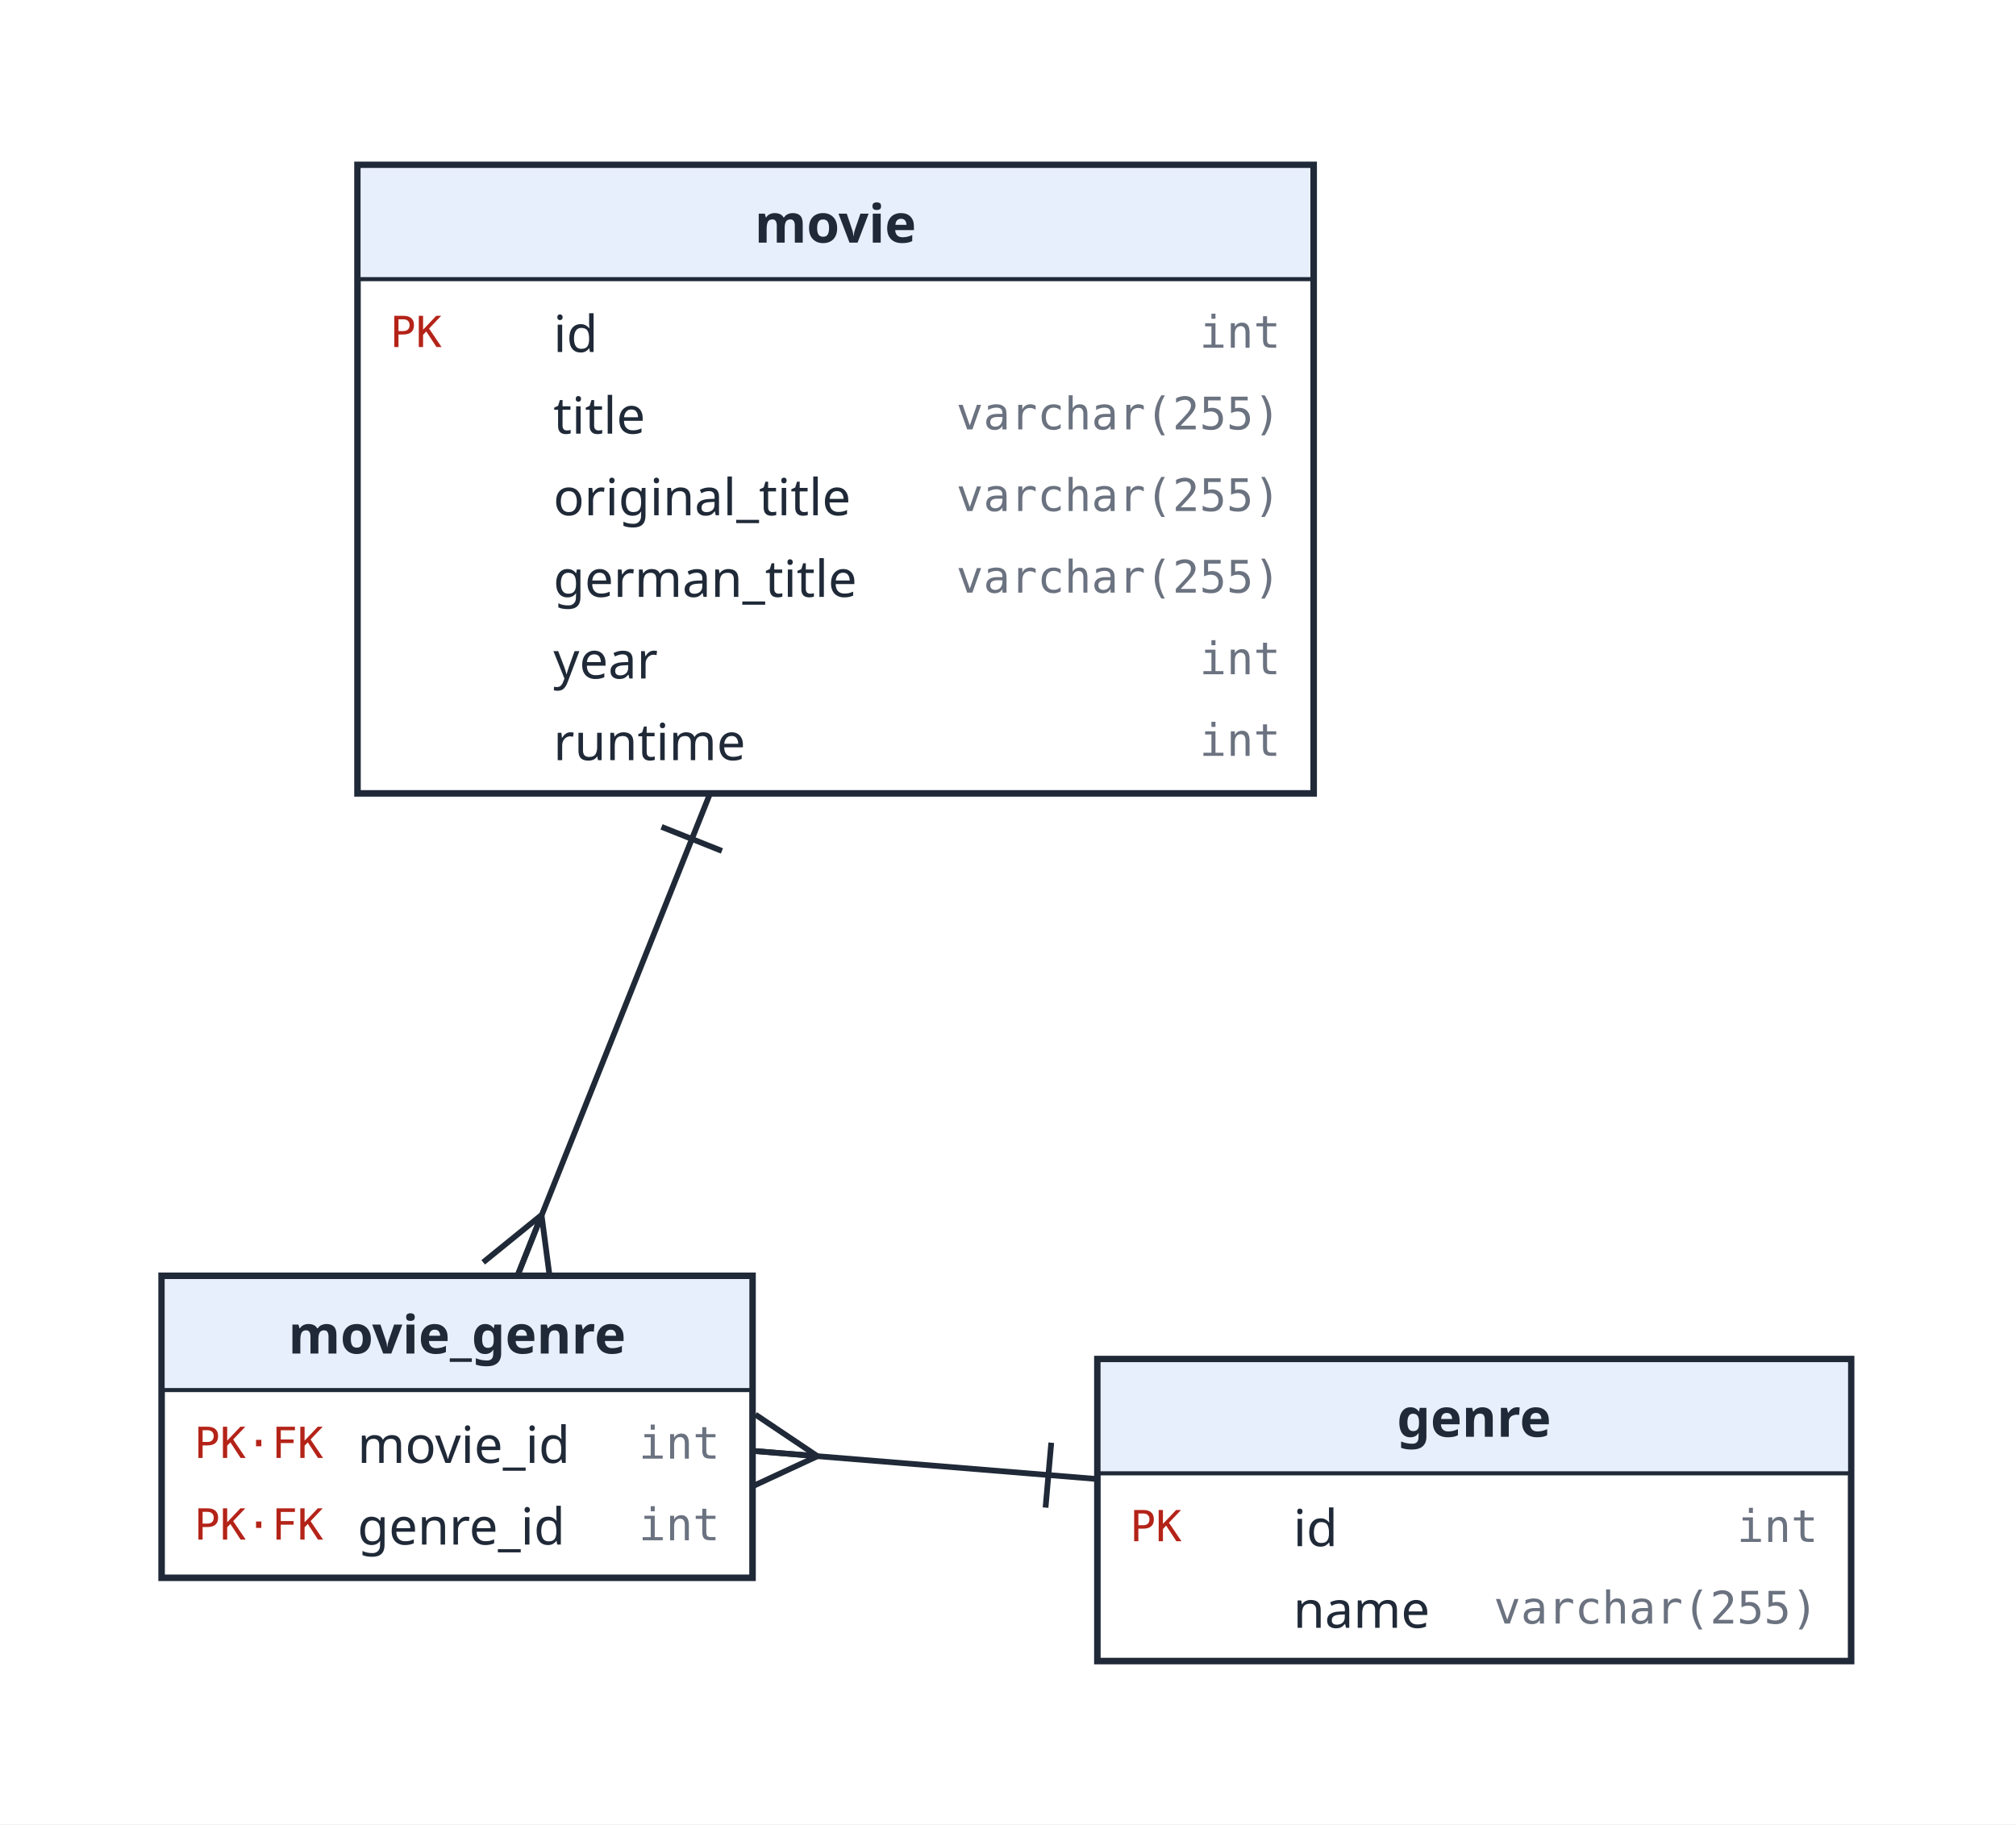
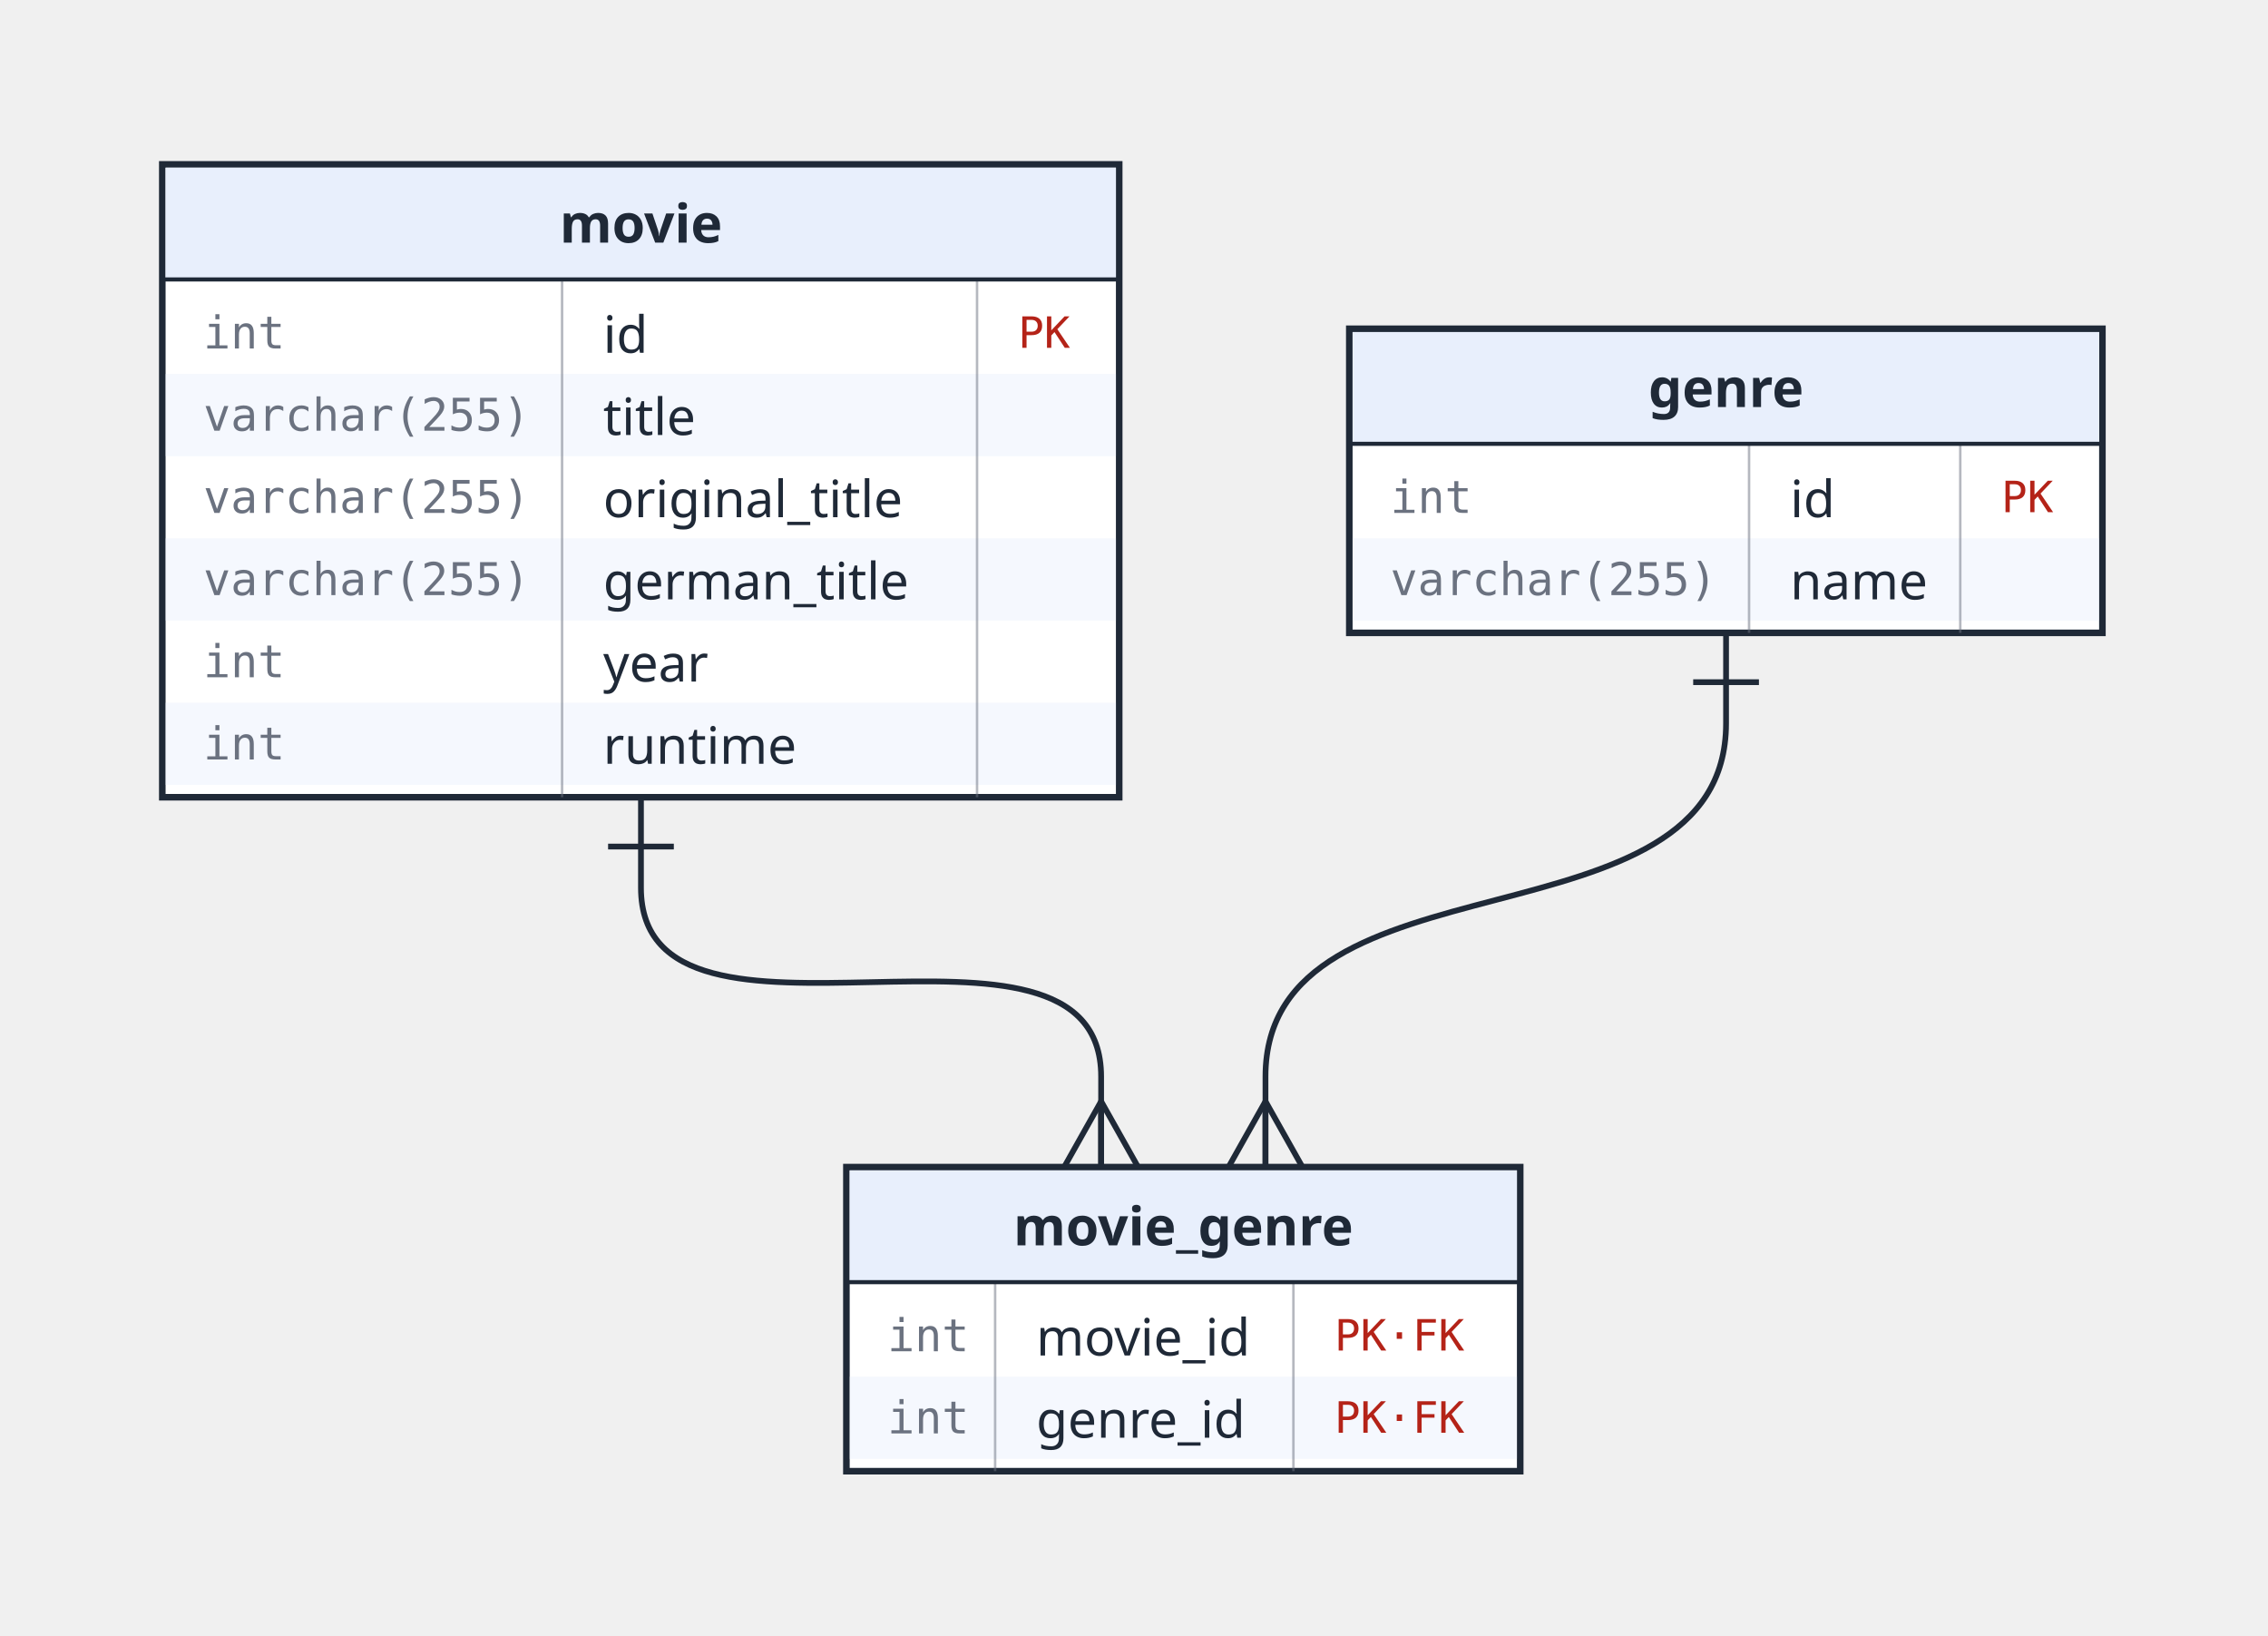
- <svg xmlns="http://www.w3.org/2000/svg" viewBox="-226 -279 494 447" width="494" height="447" role="img" aria-label="Tabellen (Krähenfuß)">
+ <svg xmlns="http://www.w3.org/2000/svg" class="er-diagram" viewBox="-288 -40 552 398" width="552" height="398" role="img" aria-label="Tabellen (Krähenfuß)">
  <style>
-     .ln{stroke:var(--er-muted,#6b7280);stroke-width:1.3;fill:none}
-     .ent{fill:var(--er-shape,#fff);stroke:var(--er-ink,#1f2937);stroke-width:1.8}
-     .rel{fill:var(--er-pen-soft,#e8effc);stroke:var(--er-pen,#2b5fb4);stroke-width:1.6}
-     .att{fill:var(--er-shape,#fff);stroke:var(--er-muted,#6b7280);stroke-width:1.2}
-     .att.key{stroke:var(--er-red,#b42318)}
-     .t{font-family:"IBM Plex Sans",system-ui,sans-serif;font-size:13px;fill:var(--er-ink,#1f2937);dominant-baseline:central;text-anchor:middle}
-     .te{font-weight:600}.tr{fill:var(--er-pen,#2b5fb4);font-weight:500}.tk{fill:var(--er-red,#b42318)}
-     .card{font-family:"IBM Plex Mono",monospace;font-size:13px;font-weight:500;fill:var(--er-pen,#2b5fb4);text-anchor:middle;dominant-baseline:central}
-     .box{fill:var(--er-shape,#fff);stroke:var(--er-ink,#1f2937);stroke-width:1.6}
-     .boxhead{fill:var(--er-pen-soft,#e8effc)}
-     .cfl{stroke:var(--er-ink,#1f2937);stroke-width:1.4;fill:none}
-     .row{font-family:"IBM Plex Sans",system-ui,sans-serif;font-size:12.5px;fill:var(--er-ink,#1f2937);dominant-baseline:central}
-     .tag{font-family:"IBM Plex Mono",monospace;font-size:10.5px;font-weight:500;fill:var(--er-pen,#2b5fb4);dominant-baseline:central}
-     .tag.pk{fill:var(--er-red,#b42318)}
-     .typ{font-family:"IBM Plex Mono",monospace;font-size:11px;fill:var(--er-muted,#6b7280);dominant-baseline:central;text-anchor:end}
-     .lbl{font-family:"IBM Plex Sans",system-ui,sans-serif;font-size:12px;fill:var(--er-pen,#2b5fb4);font-style:italic;text-anchor:middle;dominant-baseline:central;paint-order:stroke;stroke:var(--er-paper,#fff);stroke-width:5px}</style>
-   <rect x="-226" y="-279" width="494" height="447" fill="#ffffff" />
-   <line class="cfl" x1="-99.2" y1="33.6" x2="-52.0" y2="-84.6" />
-   <line class="cfl" x1="-93.3" y1="18.7" x2="-107.6" y2="30.3" />
-   <line class="cfl" x1="-93.3" y1="18.7" x2="-99.2" y2="33.6" />
-   <line class="cfl" x1="-93.3" y1="18.7" x2="-90.9" y2="36.9" />
-   <line class="cfl" x1="-63.9" y1="-76.4" x2="-49.1" y2="-70.5" />
-   <line class="cfl" x1="-41.6" y1="76.5" x2="42.9" y2="83.4" />
-   <line class="cfl" x1="-25.7" y1="77.8" x2="-40.9" y2="67.6" />
-   <line class="cfl" x1="-25.7" y1="77.8" x2="-41.6" y2="76.5" />
-   <line class="cfl" x1="-25.7" y1="77.8" x2="-42.3" y2="85.5" />
-   <line class="cfl" x1="31.6" y1="74.5" x2="30.2" y2="90.4" />
-   <g class="node" data-id="T:movie" transform="translate(-21.3,-161.6)">
-     <rect class="box" x="-117.1" y="-77.0" width="234.3" height="154.0" />
-     <rect class="boxhead" x="-116.3" y="-76.2" width="232.7" height="27.2" />
-     <line x1="-117.1" y1="-49.0" x2="117.1" y2="-49.0" stroke="var(--er-ink,#1f2937)" stroke-width="1" />
+     .er-diagram .ln{stroke:var(--er-muted,#6b7280);stroke-width:1.3;fill:none}
+     .er-diagram .ent{fill:var(--er-shape,#fff);stroke:var(--er-ink,#1f2937);stroke-width:1.8}
+     .er-diagram .rel{fill:var(--er-pen-soft,#e8effc);stroke:var(--er-pen,#2b5fb4);stroke-width:1.6}
+     .er-diagram .att{fill:var(--er-shape,#fff);stroke:var(--er-muted,#6b7280);stroke-width:1.2}
+     .er-diagram .att.key{stroke:var(--er-red,#b42318)}
+     .er-diagram .t{font-family:"IBM Plex Sans",system-ui,sans-serif;font-size:13px;fill:var(--er-ink,#1f2937);dominant-baseline:central;text-anchor:middle}
+     .er-diagram .te{font-weight:600}
+     .er-diagram .tr{fill:var(--er-pen,#2b5fb4);font-weight:500}
+     .er-diagram .tk{fill:var(--er-red,#b42318)}
+     .er-diagram .card{font-family:"IBM Plex Mono",monospace;font-size:13px;font-weight:500;fill:var(--er-pen,#2b5fb4);text-anchor:middle;dominant-baseline:central}
+     .er-diagram .box{fill:var(--er-shape,#fff);stroke:var(--er-ink,#1f2937);stroke-width:1.6}
+     .er-diagram .boxhead{fill:var(--er-pen-soft,#e8effc)}
+     .er-diagram .cfl{stroke:var(--er-ink,#1f2937);stroke-width:1.4;fill:none}
+     .er-diagram .row{font-family:"IBM Plex Sans",system-ui,sans-serif;font-size:12.5px;fill:var(--er-ink,#1f2937);dominant-baseline:central}
+     .er-diagram .tag{font-family:"IBM Plex Mono",monospace;font-size:10.5px;font-weight:500;fill:var(--er-pen,#2b5fb4);dominant-baseline:central}
+     .er-diagram .tag.pk{fill:var(--er-red,#b42318)}
+     .er-diagram .typ{font-family:"IBM Plex Mono",monospace;font-size:11px;fill:var(--er-muted,#6b7280);dominant-baseline:central}
+     .er-diagram .zebra{fill:var(--er-pen-soft,#e8effc);opacity:.45}
+     .er-diagram .colrule{stroke:var(--er-muted,#6b7280);stroke-width:.6;opacity:.5}
+     .er-diagram .lbl{font-family:"IBM Plex Sans",system-ui,sans-serif;font-size:12px;fill:var(--er-pen,#2b5fb4);font-style:italic;text-anchor:middle;dominant-baseline:central;paint-order:stroke;stroke:var(--er-paper,#fff);stroke-width:5px}</style>
+   <path class="cfl" d="M-20.0,244.0 L-20.0,222.0 C-20.0,173.6 -132.0,224.4 -132.0,176.0 L-132.0,154.0" />
+   <line class="cfl" x1="-20.0" y1="228.0" x2="-29.0" y2="244.0" />
+   <line class="cfl" x1="-20.0" y1="228.0" x2="-20.0" y2="244.0" />
+   <line class="cfl" x1="-20.0" y1="228.0" x2="-11.0" y2="244.0" />
+   <line class="cfl" x1="-140.0" y1="166.0" x2="-124.0" y2="166.0" />
+   <path class="cfl" d="M20.0,244.0 L20.0,222.0 C20.0,165.5 132.1,192.5 132.1,136.0 L132.1,114.0" />
+   <line class="cfl" x1="20.0" y1="228.0" x2="11.0" y2="244.0" />
+   <line class="cfl" x1="20.0" y1="228.0" x2="20.0" y2="244.0" />
+   <line class="cfl" x1="20.0" y1="228.0" x2="29.0" y2="244.0" />
+   <line class="cfl" x1="124.1" y1="126.0" x2="140.1" y2="126.0" />
+   <g class="node" data-id="T:movie" transform="translate(-132.0,77.0)">
+     <rect class="box" x="-116.5" y="-77.0" width="232.9" height="154.0" />
+     <rect class="boxhead" x="-115.7" y="-76.2" width="231.3" height="27.2" />
+     <rect class="zebra" x="-115.7" y="-26.0" width="231.3" height="20.0" />
+     <rect class="zebra" x="-115.7" y="14.0" width="231.3" height="20.0" />
+     <rect class="zebra" x="-115.7" y="54.0" width="231.3" height="20.0" />
+     <line class="colrule" x1="-19.2" y1="-49.0" x2="-19.2" y2="77.0" />
+     <line class="colrule" x1="81.8" y1="-49.0" x2="81.8" y2="77.0" />
+     <line x1="-116.5" y1="-49.0" x2="116.5" y2="-49.0" stroke="var(--er-ink,#1f2937)" stroke-width="1" />
    <text class="t te" x="0" y="-63.0">movie</text>
-     <text class="tag pk" x="-109.1" y="-36.0">PK</text>
-     <text class="row" x="-69.1" y="-36.0">id</text>
-     <text class="typ" x="109.1" y="-36.0">int</text>
-     <text class="row" x="-69.1" y="-16.0">title</text>
-     <text class="typ" x="109.1" y="-16.0">varchar(255)</text>
-     <text class="row" x="-69.1" y="4.0">original_title</text>
-     <text class="typ" x="109.1" y="4.0">varchar(255)</text>
-     <text class="row" x="-69.1" y="24.0">german_title</text>
-     <text class="typ" x="109.1" y="24.0">varchar(255)</text>
-     <text class="row" x="-69.1" y="44.0">year</text>
-     <text class="typ" x="109.1" y="44.0">int</text>
-     <text class="row" x="-69.1" y="64.0">runtime</text>
-     <text class="typ" x="109.1" y="64.0">int</text>
+     <text class="typ" x="-106.5" y="-36.0">int</text>
+     <text class="row" x="-9.2" y="-36.0">id</text>
+     <text class="tag pk" x="91.8" y="-36.0">PK</text>
+     <text class="typ" x="-106.5" y="-16.0">varchar(255)</text>
+     <text class="row" x="-9.2" y="-16.0">title</text>
+     <text class="typ" x="-106.5" y="4.0">varchar(255)</text>
+     <text class="row" x="-9.2" y="4.0">original_title</text>
+     <text class="typ" x="-106.5" y="24.0">varchar(255)</text>
+     <text class="row" x="-9.2" y="24.0">german_title</text>
+     <text class="typ" x="-106.5" y="44.0">int</text>
+     <text class="row" x="-9.2" y="44.0">year</text>
+     <text class="typ" x="-106.5" y="64.0">int</text>
+     <text class="row" x="-9.2" y="64.0">runtime</text>
  </g>
-   <g class="node" data-id="T:genre" transform="translate(135.2,91.0)">
-     <rect class="box" x="-92.3" y="-37.0" width="184.7" height="74.0" />
-     <rect class="boxhead" x="-91.5" y="-36.2" width="183.1" height="27.2" />
-     <line x1="-92.3" y1="-9.0" x2="92.3" y2="-9.0" stroke="var(--er-ink,#1f2937)" stroke-width="1" />
+   <g class="node" data-id="T:genre" transform="translate(132.1,77.0)">
+     <rect class="box" x="-91.7" y="-37.0" width="183.3" height="74.0" />
+     <rect class="boxhead" x="-90.9" y="-36.2" width="181.7" height="27.2" />
+     <rect class="zebra" x="-90.9" y="14.0" width="181.7" height="20.0" />
+     <line class="colrule" x1="5.6" y1="-9.0" x2="5.6" y2="37.0" />
+     <line class="colrule" x1="57.0" y1="-9.0" x2="57.0" y2="37.0" />
+     <line x1="-91.7" y1="-9.0" x2="91.7" y2="-9.0" stroke="var(--er-ink,#1f2937)" stroke-width="1" />
    <text class="t te" x="0" y="-23.0">genre</text>
-     <text class="tag pk" x="-84.3" y="4.0">PK</text>
-     <text class="row" x="-44.3" y="4.0">id</text>
-     <text class="typ" x="84.3" y="4.0">int</text>
-     <text class="row" x="-44.3" y="24.0">name</text>
-     <text class="typ" x="84.3" y="24.0">varchar(255)</text>
+     <text class="typ" x="-81.7" y="4.0">int</text>
+     <text class="row" x="15.6" y="4.0">id</text>
+     <text class="tag pk" x="67.0" y="4.0">PK</text>
+     <text class="typ" x="-81.7" y="24.0">varchar(255)</text>
+     <text class="row" x="15.6" y="24.0">name</text>
  </g>
-   <g class="node" data-id="T:movie_genre" transform="translate(-114.0,70.6)">
-     <rect class="box" x="-72.4" y="-37.0" width="144.8" height="74.0" />
-     <rect class="boxhead" x="-71.6" y="-36.2" width="143.2" height="27.2" />
-     <line x1="-72.4" y1="-9.0" x2="72.4" y2="-9.0" stroke="var(--er-ink,#1f2937)" stroke-width="1" />
+   <g class="node" data-id="T:movie_genre" transform="translate(0.0,281.0)">
+     <rect class="box" x="-82.0" y="-37.0" width="164.0" height="74.0" />
+     <rect class="boxhead" x="-81.2" y="-36.2" width="162.4" height="27.2" />
+     <rect class="zebra" x="-81.2" y="14.0" width="162.4" height="20.0" />
+     <line class="colrule" x1="-45.8" y1="-9.0" x2="-45.8" y2="37.0" />
+     <line class="colrule" x1="26.8" y1="-9.0" x2="26.8" y2="37.0" />
+     <line x1="-82.0" y1="-9.0" x2="82.0" y2="-9.0" stroke="var(--er-ink,#1f2937)" stroke-width="1" />
    <text class="t te" x="0" y="-23.0">movie_genre</text>
-     <text class="tag pk" x="-64.4" y="4.0">PK·FK</text>
-     <text class="row" x="-24.4" y="4.0">movie_id</text>
-     <text class="typ" x="64.4" y="4.0">int</text>
-     <text class="tag pk" x="-64.4" y="24.0">PK·FK</text>
-     <text class="row" x="-24.4" y="24.0">genre_id</text>
-     <text class="typ" x="64.4" y="24.0">int</text>
+     <text class="typ" x="-72.0" y="4.0">int</text>
+     <text class="row" x="-35.8" y="4.0">movie_id</text>
+     <text class="tag pk" x="36.8" y="4.0">PK·FK</text>
+     <text class="typ" x="-72.0" y="24.0">int</text>
+     <text class="row" x="-35.8" y="24.0">genre_id</text>
+     <text class="tag pk" x="36.8" y="24.0">PK·FK</text>
  </g>
</svg>
